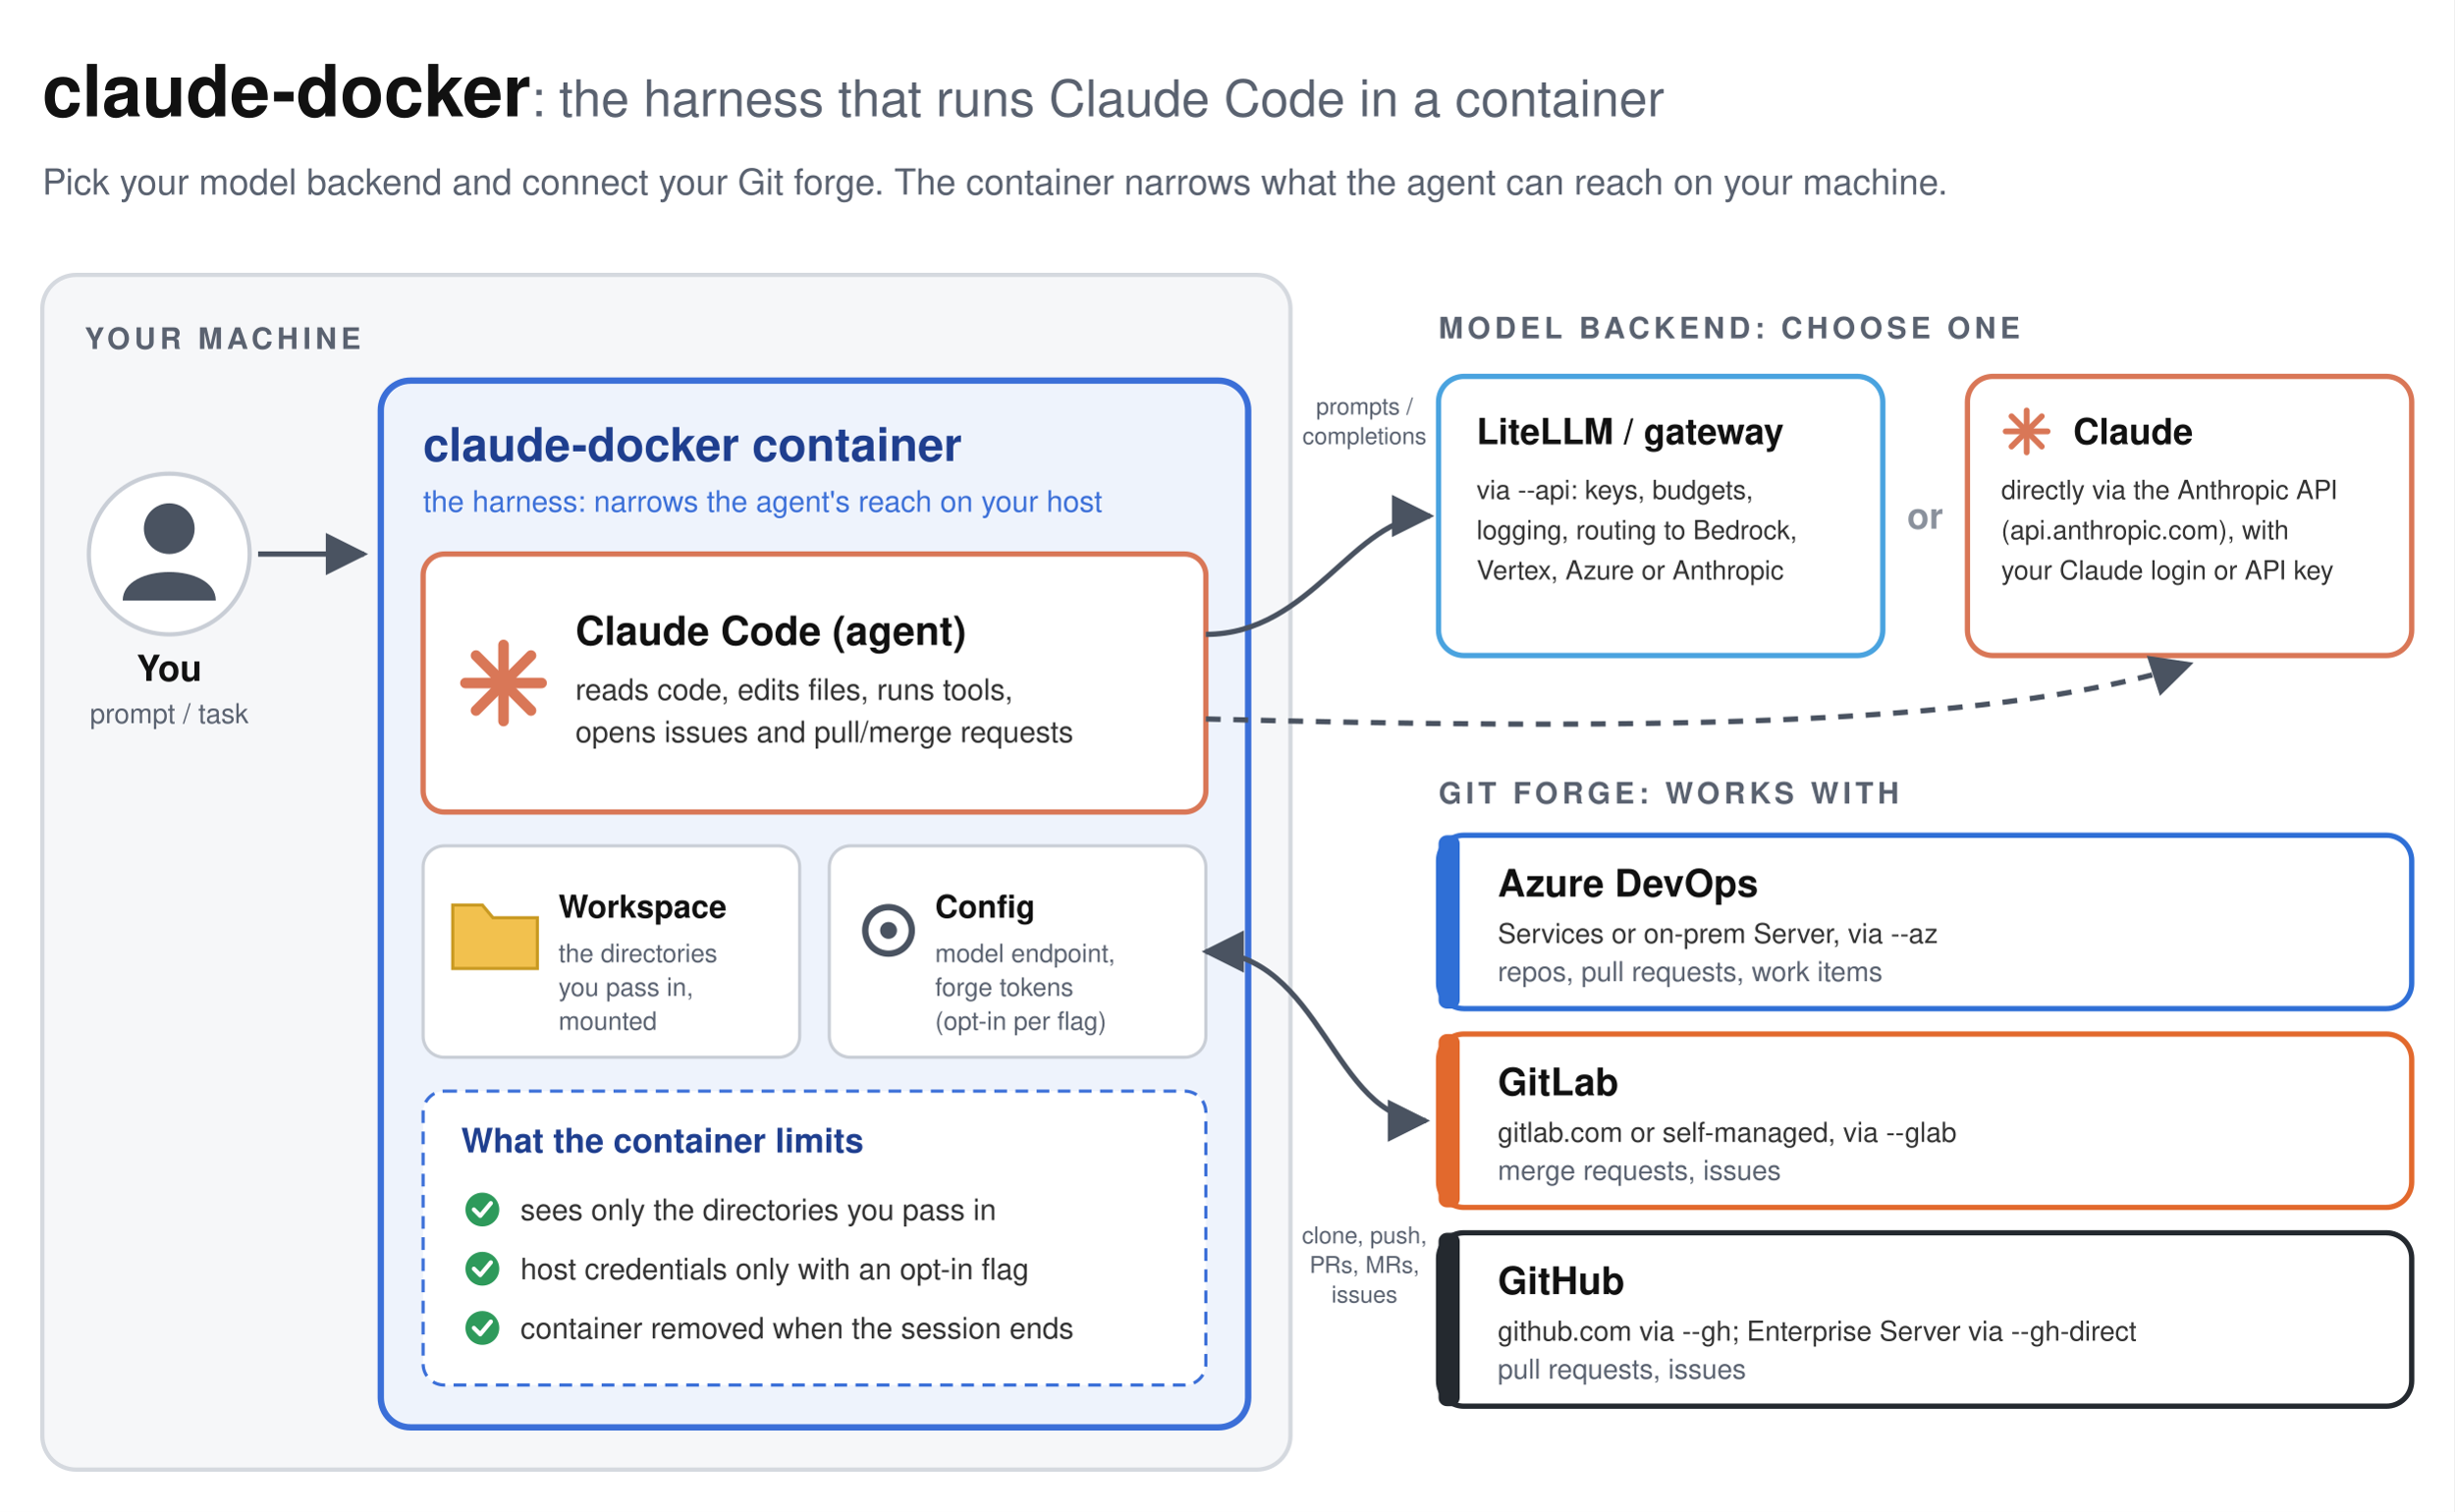
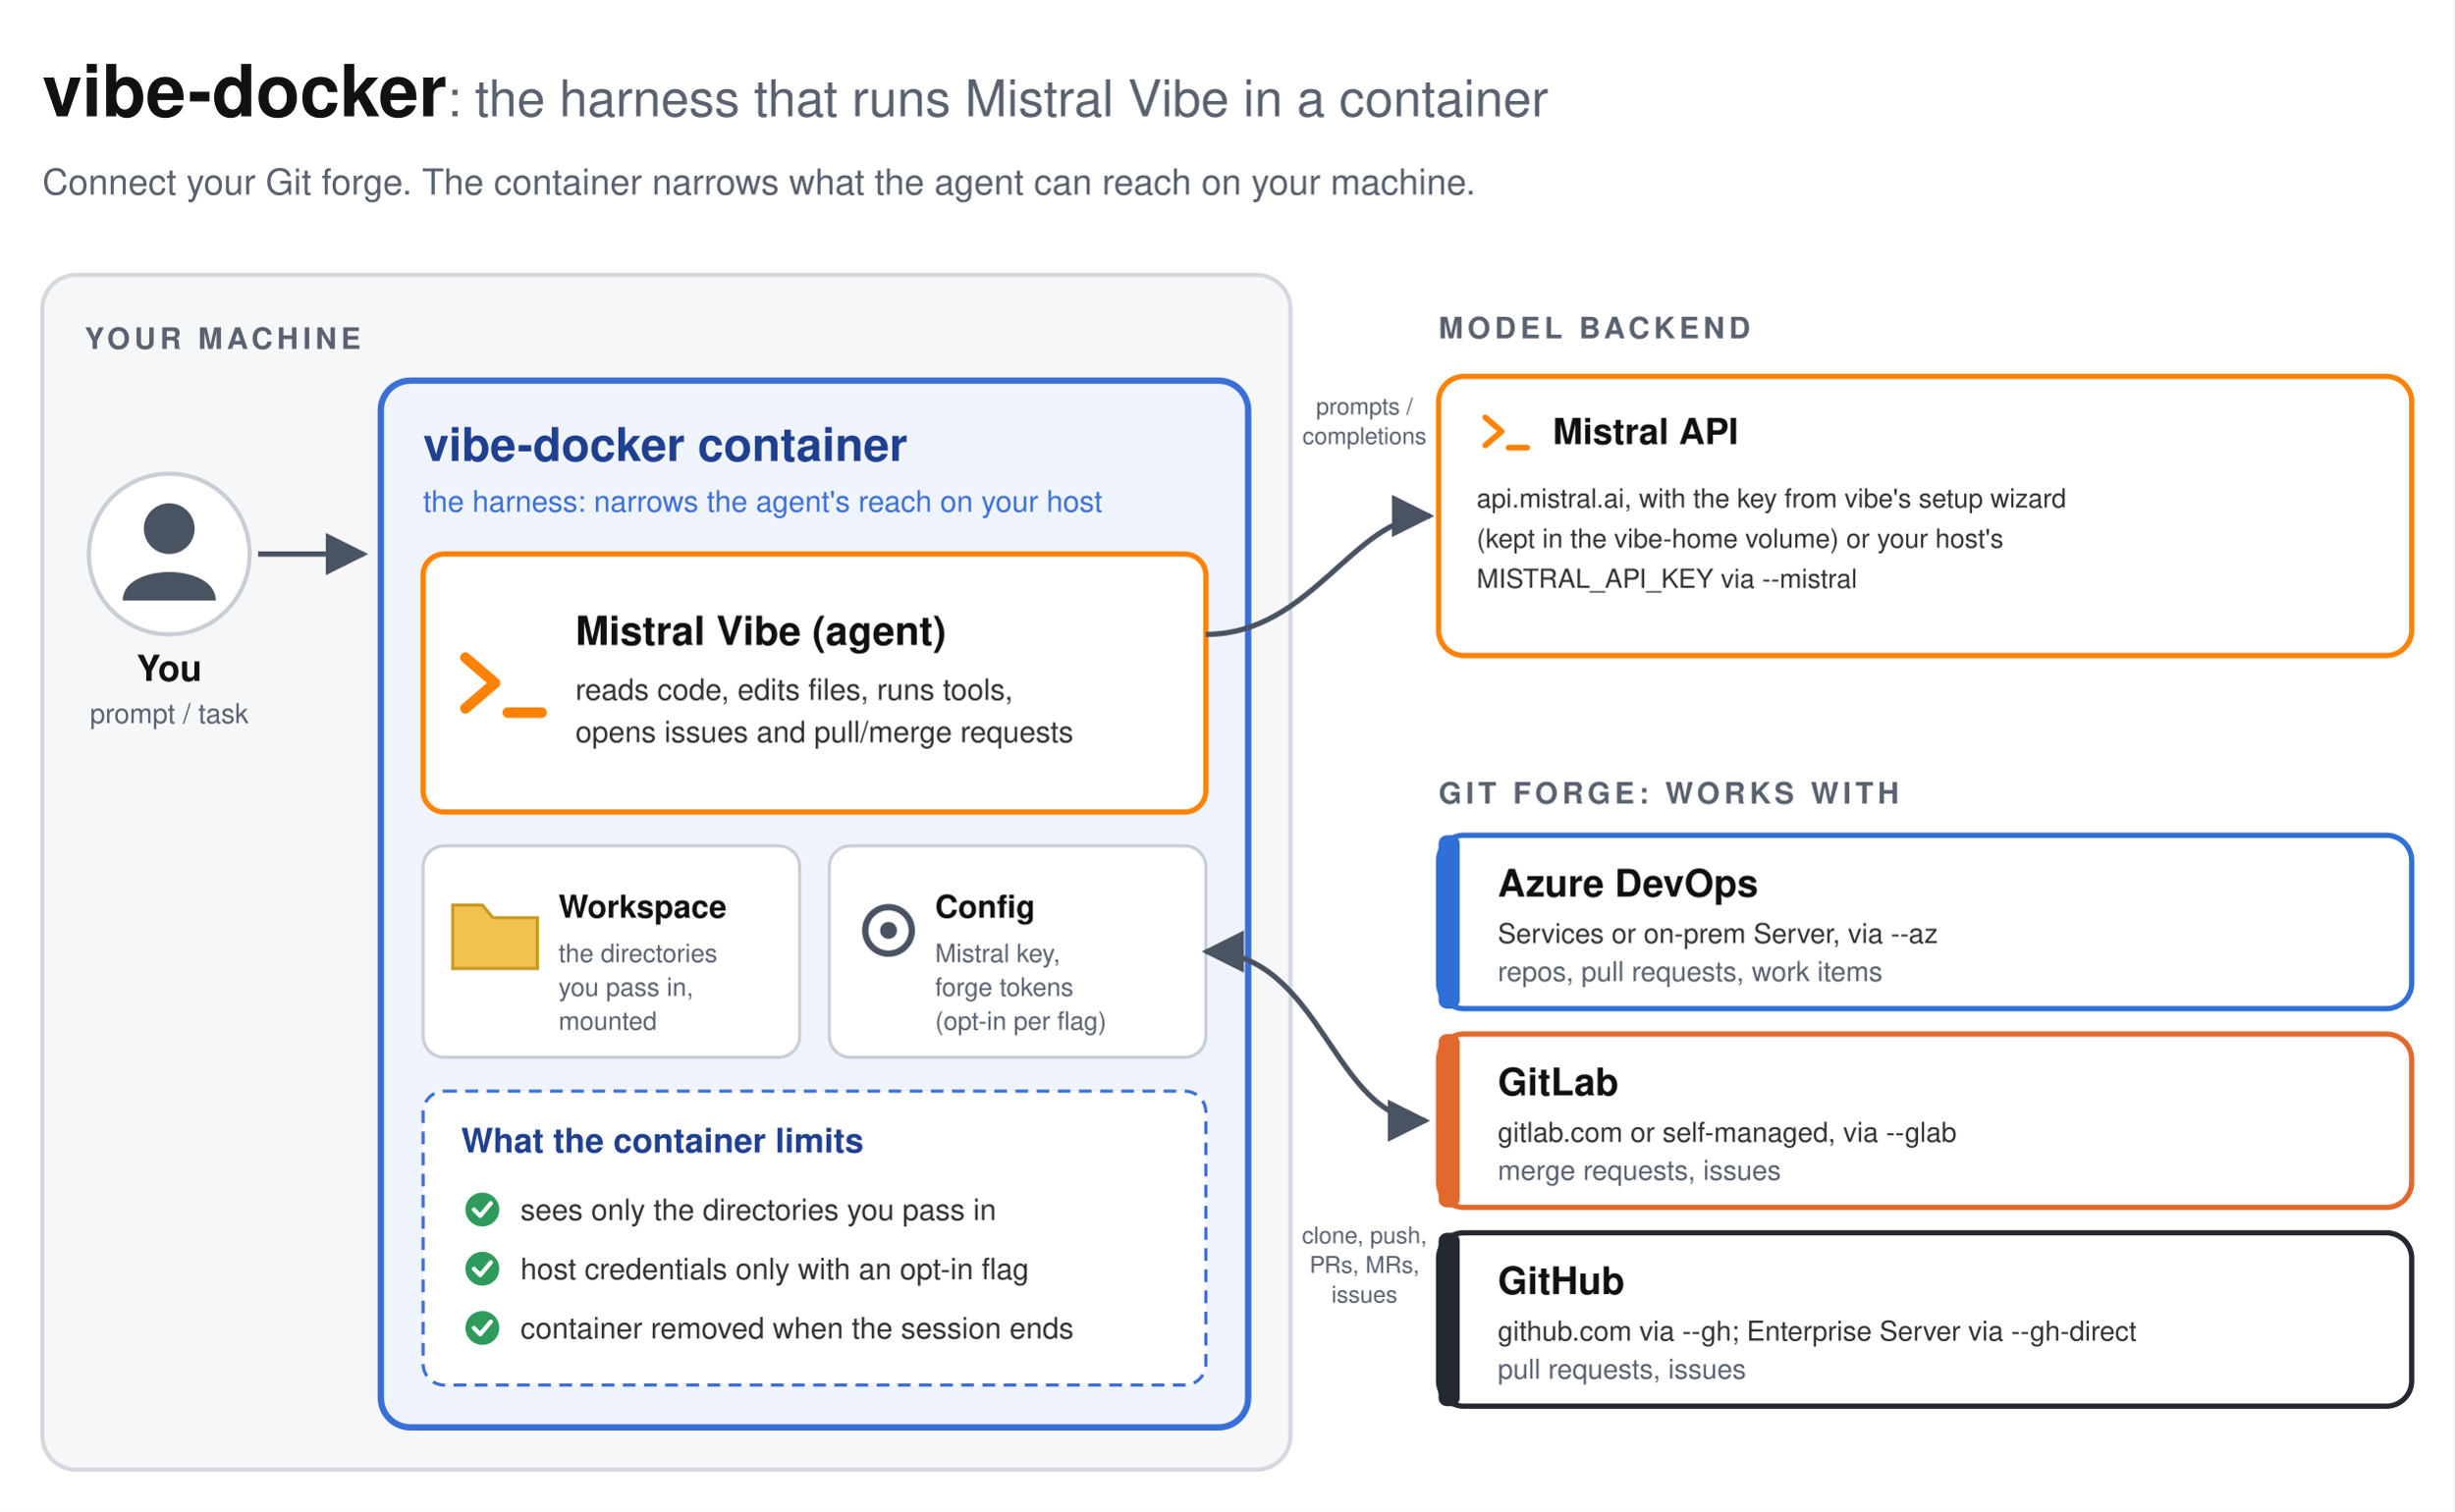
<svg xmlns="http://www.w3.org/2000/svg" width="1160" height="715" viewBox="0 0 1160 715" font-family="-apple-system, BlinkMacSystemFont, 'Segoe UI', Helvetica, Arial, sans-serif">
  <defs>
    <marker id="arrow" viewBox="0 0 10 10" refX="9" refY="5" markerWidth="8" markerHeight="8" orient="auto-start-reverse">
      <path d="M0,0 L10,5 L0,10 z" fill="#4a5361" />
    </marker>
-     <g id="asterisk" stroke="#d97757" stroke-width="5" stroke-linecap="round">
-       <line x1="0" y1="-18" x2="0" y2="18" />
-       <line x1="-18" y1="0" x2="18" y2="0" />
-       <line x1="-13" y1="-13" x2="13" y2="13" />
-       <line x1="-13" y1="13" x2="13" y2="-13" />
+     <g id="prompt" stroke="#ff8204" stroke-width="5" stroke-linecap="round" stroke-linejoin="round" fill="none">
+       <path d="M-18,-12 L-4,0 L-18,12" />
+       <line x1="2" y1="14" x2="18" y2="14" />
    </g>
    <g id="check">
      <circle r="8" fill="#2e9a5b" />
      <path d="M-4,0 L-1,3 L4,-3" stroke="#fff" stroke-width="2" fill="none" stroke-linecap="round" stroke-linejoin="round" />
    </g>
  </defs>
  <rect width="1160" height="715" fill="#ffffff" />
-   <text x="20" y="55" font-size="34" font-weight="700" fill="#111">claude-docker<tspan font-size="24" font-weight="400" fill="#5a6270">: the harness that runs Claude Code in a container</tspan>
+   <text x="20" y="55" font-size="34" font-weight="700" fill="#111">vibe-docker<tspan font-size="24" font-weight="400" fill="#5a6270">: the harness that runs Mistral Vibe in a container</tspan>
  </text>
-   <text x="20" y="92" font-size="17" fill="#5a6270">Pick your model backend and connect your Git forge. The container narrows what the agent can reach on your machine.</text>
+   <text x="20" y="92" font-size="17" fill="#5a6270">Connect your Git forge. The container narrows what the agent can reach on your machine.</text>
  <rect x="20" y="130" width="590" height="565" rx="16" fill="#f6f7f9" stroke="#d5d9df" stroke-width="2" />
  <text x="40" y="165" font-size="14" font-weight="700" letter-spacing="2" fill="#5a6270">YOUR MACHINE</text>
  <circle cx="80" cy="262" r="38" fill="#fff" stroke="#c9ced6" stroke-width="2" />
  <circle cx="80" cy="250" r="12" fill="#4a5361" />
  <path d="M58,284 C58,266 102,266 102,284 Z" fill="#4a5361" />
  <text x="80" y="322" font-size="17" font-weight="700" fill="#111" text-anchor="middle">You</text>
  <text x="80" y="342" font-size="13" fill="#5a6270" text-anchor="middle">prompt / task</text>
  <line x1="122" y1="262" x2="172" y2="262" stroke="#4a5361" stroke-width="2.5" marker-end="url(#arrow)" />
  <rect x="180" y="180" width="410" height="495" rx="14" fill="#eef3fc" stroke="#3b6fd8" stroke-width="3" />
-   <text x="200" y="218" font-size="22" font-weight="700" fill="#1f3f8f">claude-docker container</text>
+   <text x="200" y="218" font-size="22" font-weight="700" fill="#1f3f8f">vibe-docker container</text>
  <text x="200" y="242" font-size="14" fill="#3b6fd8">the harness: narrows the agent's reach on your host</text>
-   <rect x="200" y="262" width="370" height="122" rx="10" fill="#fff" stroke="#d97757" stroke-width="2.5" />
-   <use href="#asterisk" x="238" y="323" />
-   <text x="272" y="305" font-size="19" font-weight="700" fill="#111">Claude Code (agent)</text>
+   <rect x="200" y="262" width="370" height="122" rx="10" fill="#fff" stroke="#ff8204" stroke-width="2.5" />
+   <use href="#prompt" x="238" y="323" />
+   <text x="272" y="305" font-size="19" font-weight="700" fill="#111">Mistral Vibe (agent)</text>
  <text x="272" y="331" font-size="14" fill="#333">reads code, edits files, runs tools,</text>
  <text x="272" y="351" font-size="14" fill="#333">opens issues and pull/merge requests</text>
  <rect x="200" y="400" width="178" height="100" rx="10" fill="#fff" stroke="#c9ced6" stroke-width="1.5" />
  <path d="M214,428 h14 l5,6 h21 v24 h-40 z" fill="#f2c14e" stroke="#c99a22" stroke-width="1.5" />
  <text x="264" y="434" font-size="15" font-weight="700" fill="#111">Workspace</text>
  <text x="264" y="455" font-size="12" fill="#5a6270">the directories</text>
  <text x="264" y="471" font-size="12" fill="#5a6270">you pass in,</text>
  <text x="264" y="487" font-size="12" fill="#5a6270">mounted</text>
  <rect x="392" y="400" width="178" height="100" rx="10" fill="#fff" stroke="#c9ced6" stroke-width="1.5" />
  <circle cx="420" cy="440" r="11" fill="none" stroke="#4a5361" stroke-width="3" />
  <circle cx="420" cy="440" r="4" fill="#4a5361" />
  <text x="442" y="434" font-size="15" font-weight="700" fill="#111">Config</text>
-   <text x="442" y="455" font-size="12" fill="#5a6270">model endpoint,</text>
+   <text x="442" y="455" font-size="12" fill="#5a6270">Mistral key,</text>
  <text x="442" y="471" font-size="12" fill="#5a6270">forge tokens</text>
  <text x="442" y="487" font-size="12" fill="#5a6270">(opt-in per flag)</text>
  <rect x="200" y="516" width="370" height="139" rx="10" fill="#fff" stroke="#3b6fd8" stroke-width="1.5" stroke-dasharray="6 4" />
  <text x="218" y="545" font-size="16" font-weight="700" fill="#1f3f8f">What the container limits</text>
  <use href="#check" x="228" y="572" />
  <text x="246" y="577" font-size="14" fill="#333">sees only the directories you pass in</text>
  <use href="#check" x="228" y="600" />
  <text x="246" y="605" font-size="14" fill="#333">host credentials only with an opt-in flag</text>
  <use href="#check" x="228" y="628" />
  <text x="246" y="633" font-size="14" fill="#333">container removed when the session ends</text>
-   <text x="680" y="160" font-size="14" font-weight="700" letter-spacing="2" fill="#5a6270">MODEL BACKEND: CHOOSE ONE</text>
-   <rect x="680" y="178" width="210" height="132" rx="12" fill="#fff" stroke="#4aa3df" stroke-width="2.5" />
-   <text x="698" y="210" font-size="17" font-weight="700" fill="#111">LiteLLM / gateway</text>
-   <text x="698" y="236" font-size="12.5" fill="#333">via --api: keys, budgets,</text>
-   <text x="698" y="255" font-size="12.5" fill="#333">logging, routing to Bedrock,</text>
-   <text x="698" y="274" font-size="12.5" fill="#333">Vertex, Azure or Anthropic</text>
-   <text x="910" y="250" font-size="17" font-weight="700" fill="#8a919c" text-anchor="middle">or</text>
-   <rect x="930" y="178" width="210" height="132" rx="12" fill="#fff" stroke="#d97757" stroke-width="2.5" />
-   <g transform="translate(958 204) scale(0.55)">
-     <use href="#asterisk" />
+   <text x="680" y="160" font-size="14" font-weight="700" letter-spacing="2" fill="#5a6270">MODEL BACKEND</text>
+   <rect x="680" y="178" width="460" height="132" rx="12" fill="#fff" stroke="#ff8204" stroke-width="2.5" />
+   <g transform="translate(712 204) scale(0.55)">
+     <use href="#prompt" />
  </g>
-   <text x="980" y="210" font-size="17" font-weight="700" fill="#111">Claude</text>
-   <text x="946" y="236" font-size="12.5" fill="#333">directly via the Anthropic API</text>
-   <text x="946" y="255" font-size="12.5" fill="#333">(api.anthropic.com), with</text>
-   <text x="946" y="274" font-size="12.5" fill="#333">your Claude login or API key</text>
+   <text x="734" y="210" font-size="17" font-weight="700" fill="#111">Mistral API</text>
+   <text x="698" y="240" font-size="12.5" fill="#333">api.mistral.ai, with the key from vibe's setup wizard</text>
+   <text x="698" y="259" font-size="12.5" fill="#333">(kept in the vibe-home volume) or your host's</text>
+   <text x="698" y="278" font-size="12.5" fill="#333">MISTRAL_API_KEY via --mistral</text>
  <path d="M570,300 C620,300 640,244 676,244" fill="none" stroke="#4a5361" stroke-width="2.5" marker-end="url(#arrow)" />
-   <path d="M570,340 C760,345 940,345 1035,314" fill="none" stroke="#4a5361" stroke-width="2.5" stroke-dasharray="7 6" marker-end="url(#arrow)" />
  <text x="645" y="196" font-size="11" fill="#5a6270" text-anchor="middle">prompts /</text>
  <text x="645" y="210" font-size="11" fill="#5a6270" text-anchor="middle">completions</text>
  <text x="680" y="380" font-size="14" font-weight="700" letter-spacing="2" fill="#5a6270">GIT FORGE: WORKS WITH</text>
  <rect x="680" y="395" width="460" height="82" rx="12" fill="#fff" stroke="#2f6fd6" stroke-width="2.5" />
  <rect x="680" y="395" width="10" height="82" rx="4" fill="#2f6fd6" />
  <text x="708" y="424" font-size="18" font-weight="700" fill="#111">Azure DevOps</text>
  <text x="708" y="446" font-size="13" fill="#333">Services or on-prem Server, via --az</text>
  <text x="708" y="464" font-size="13" fill="#5a6270">repos, pull requests, work items</text>
  <rect x="680" y="489" width="460" height="82" rx="12" fill="#fff" stroke="#e2692d" stroke-width="2.5" />
  <rect x="680" y="489" width="10" height="82" rx="4" fill="#e2692d" />
  <text x="708" y="518" font-size="18" font-weight="700" fill="#111">GitLab</text>
  <text x="708" y="540" font-size="13" fill="#333">gitlab.com or self-managed, via --glab</text>
  <text x="708" y="558" font-size="13" fill="#5a6270">merge requests, issues</text>
  <rect x="680" y="583" width="460" height="82" rx="12" fill="#fff" stroke="#24292f" stroke-width="2.5" />
  <rect x="680" y="583" width="10" height="82" rx="4" fill="#24292f" />
  <text x="708" y="612" font-size="18" font-weight="700" fill="#111">GitHub</text>
  <text x="708" y="634" font-size="13" fill="#333">github.com via --gh; Enterprise Server via --gh-direct</text>
  <text x="708" y="652" font-size="13" fill="#5a6270">pull requests, issues</text>
  <path d="M570,450 C625,450 630,530 674,530" fill="none" stroke="#4a5361" stroke-width="2.5" marker-start="url(#arrow)" marker-end="url(#arrow)" />
  <text x="645" y="588" font-size="11" fill="#5a6270" text-anchor="middle">clone, push,</text>
  <text x="645" y="602" font-size="11" fill="#5a6270" text-anchor="middle">PRs, MRs,</text>
  <text x="645" y="616" font-size="11" fill="#5a6270" text-anchor="middle">issues</text>
</svg>
